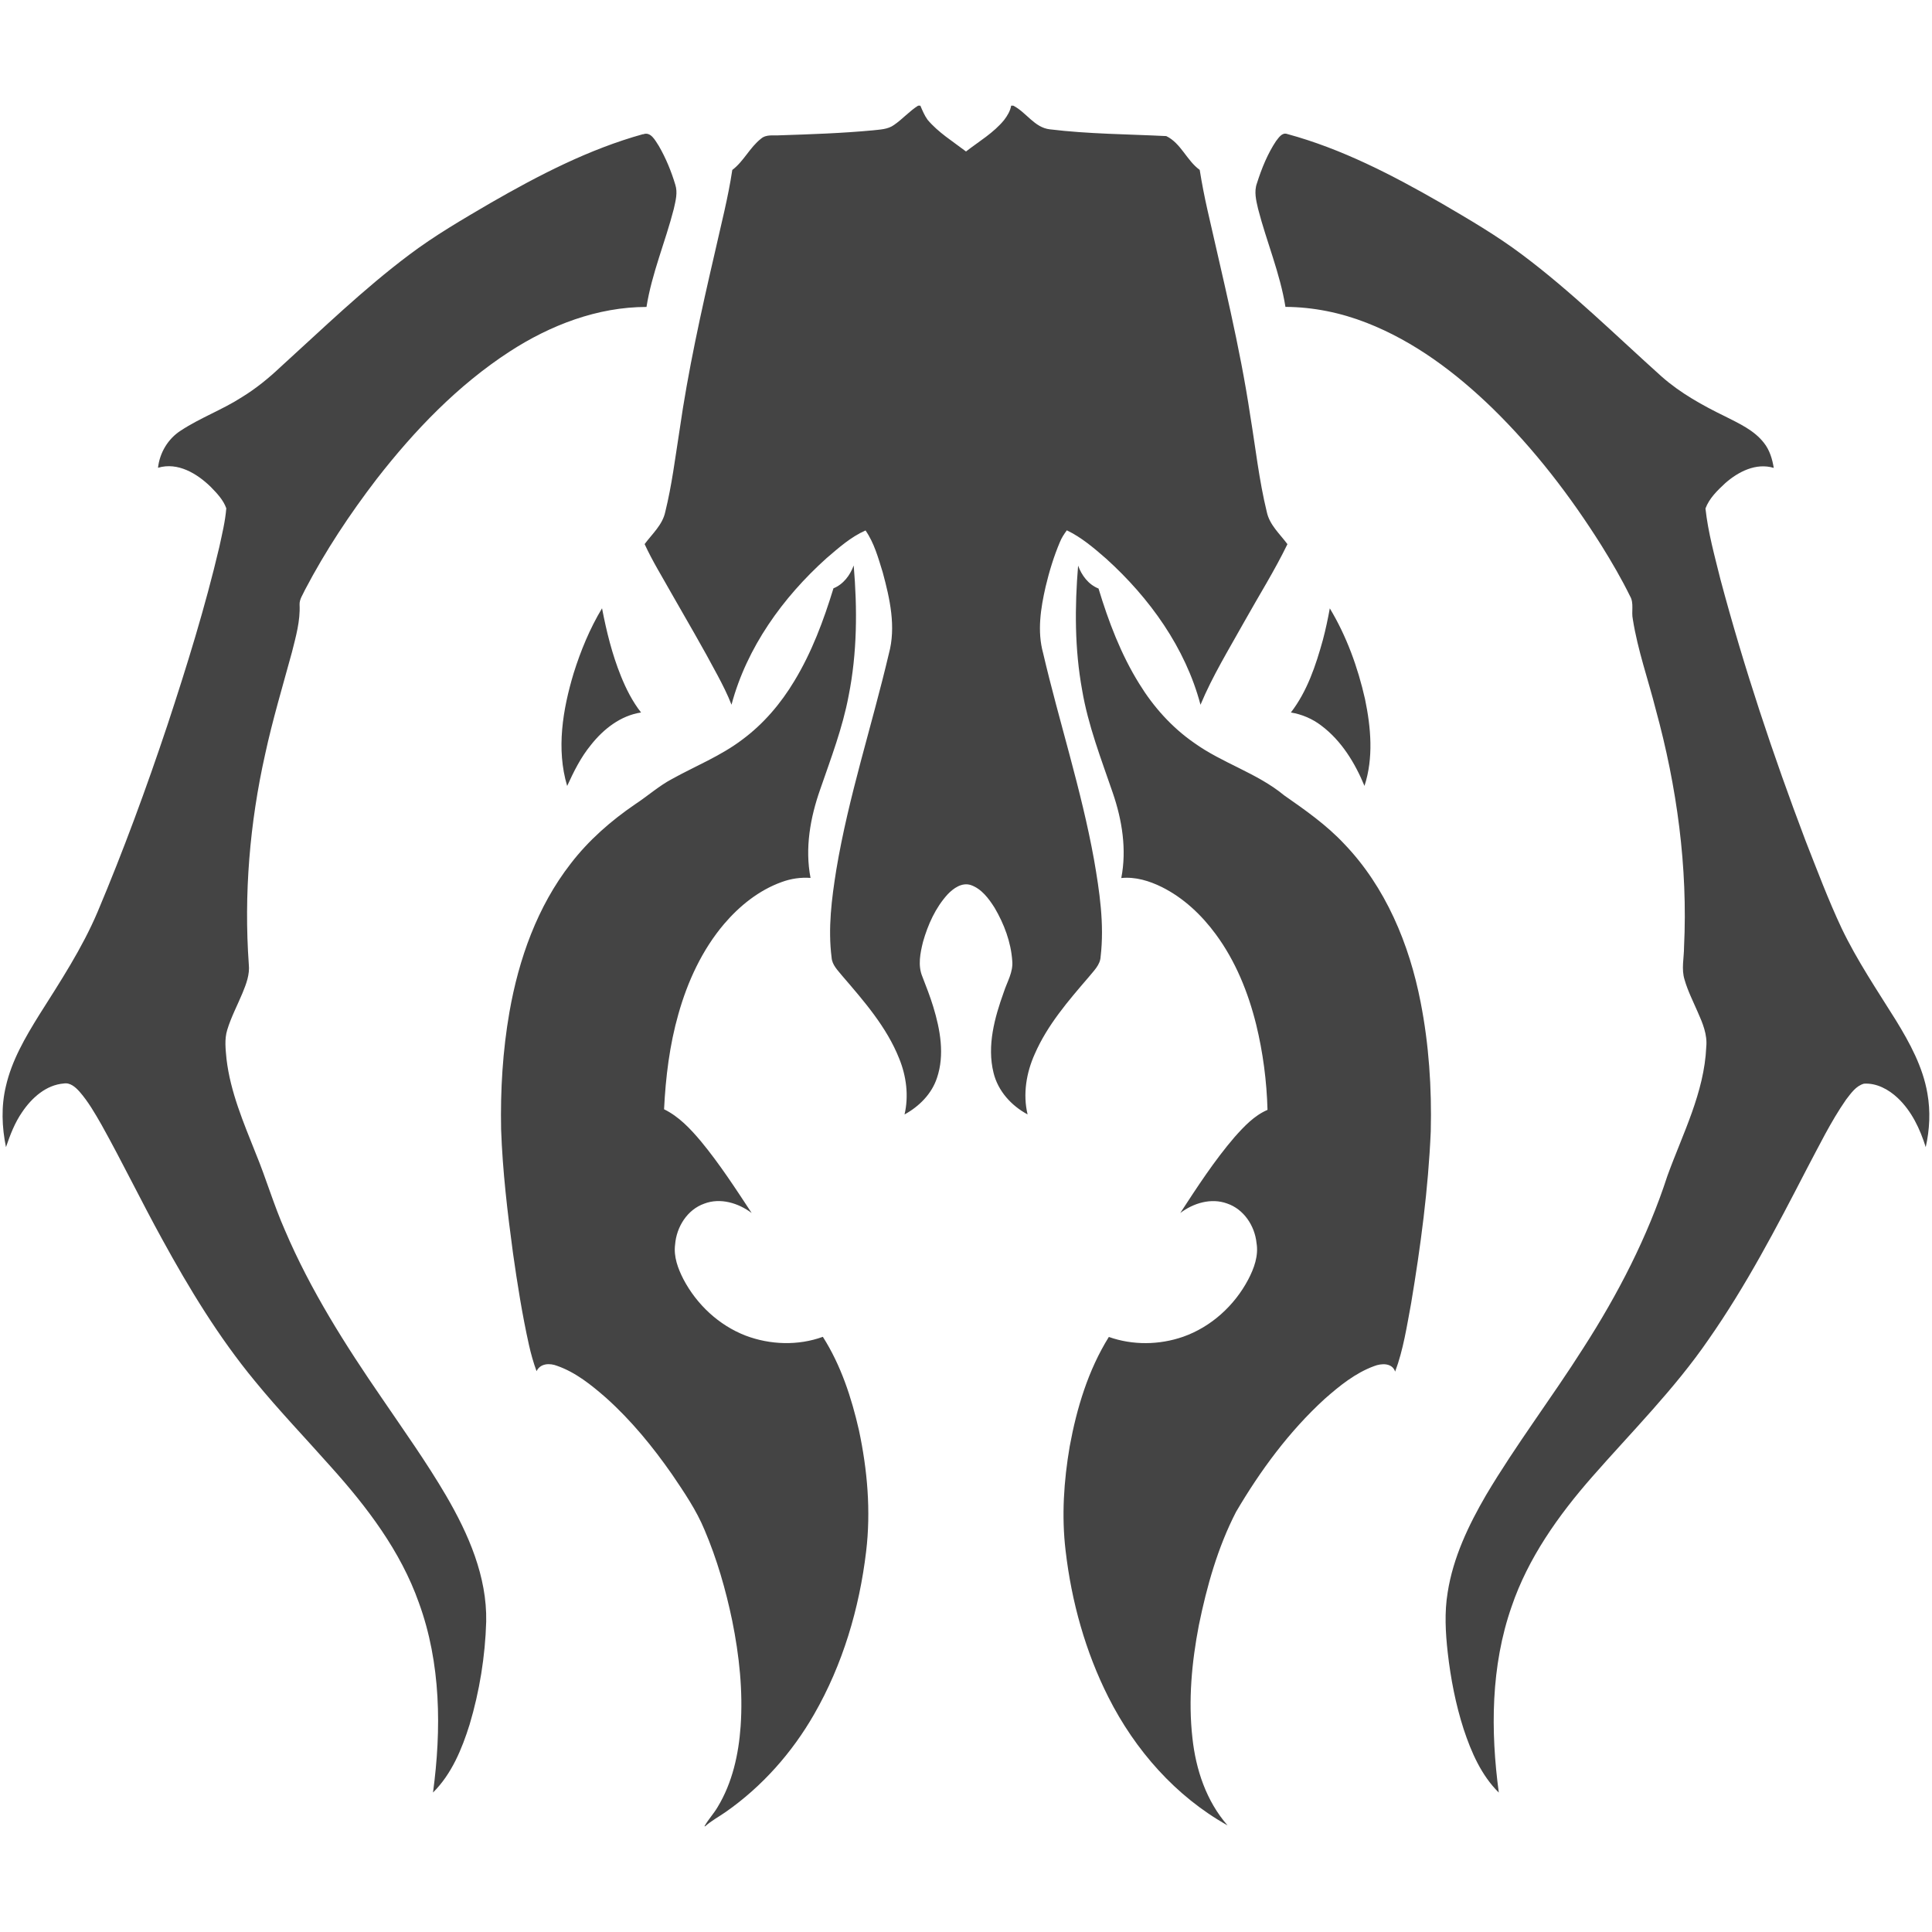
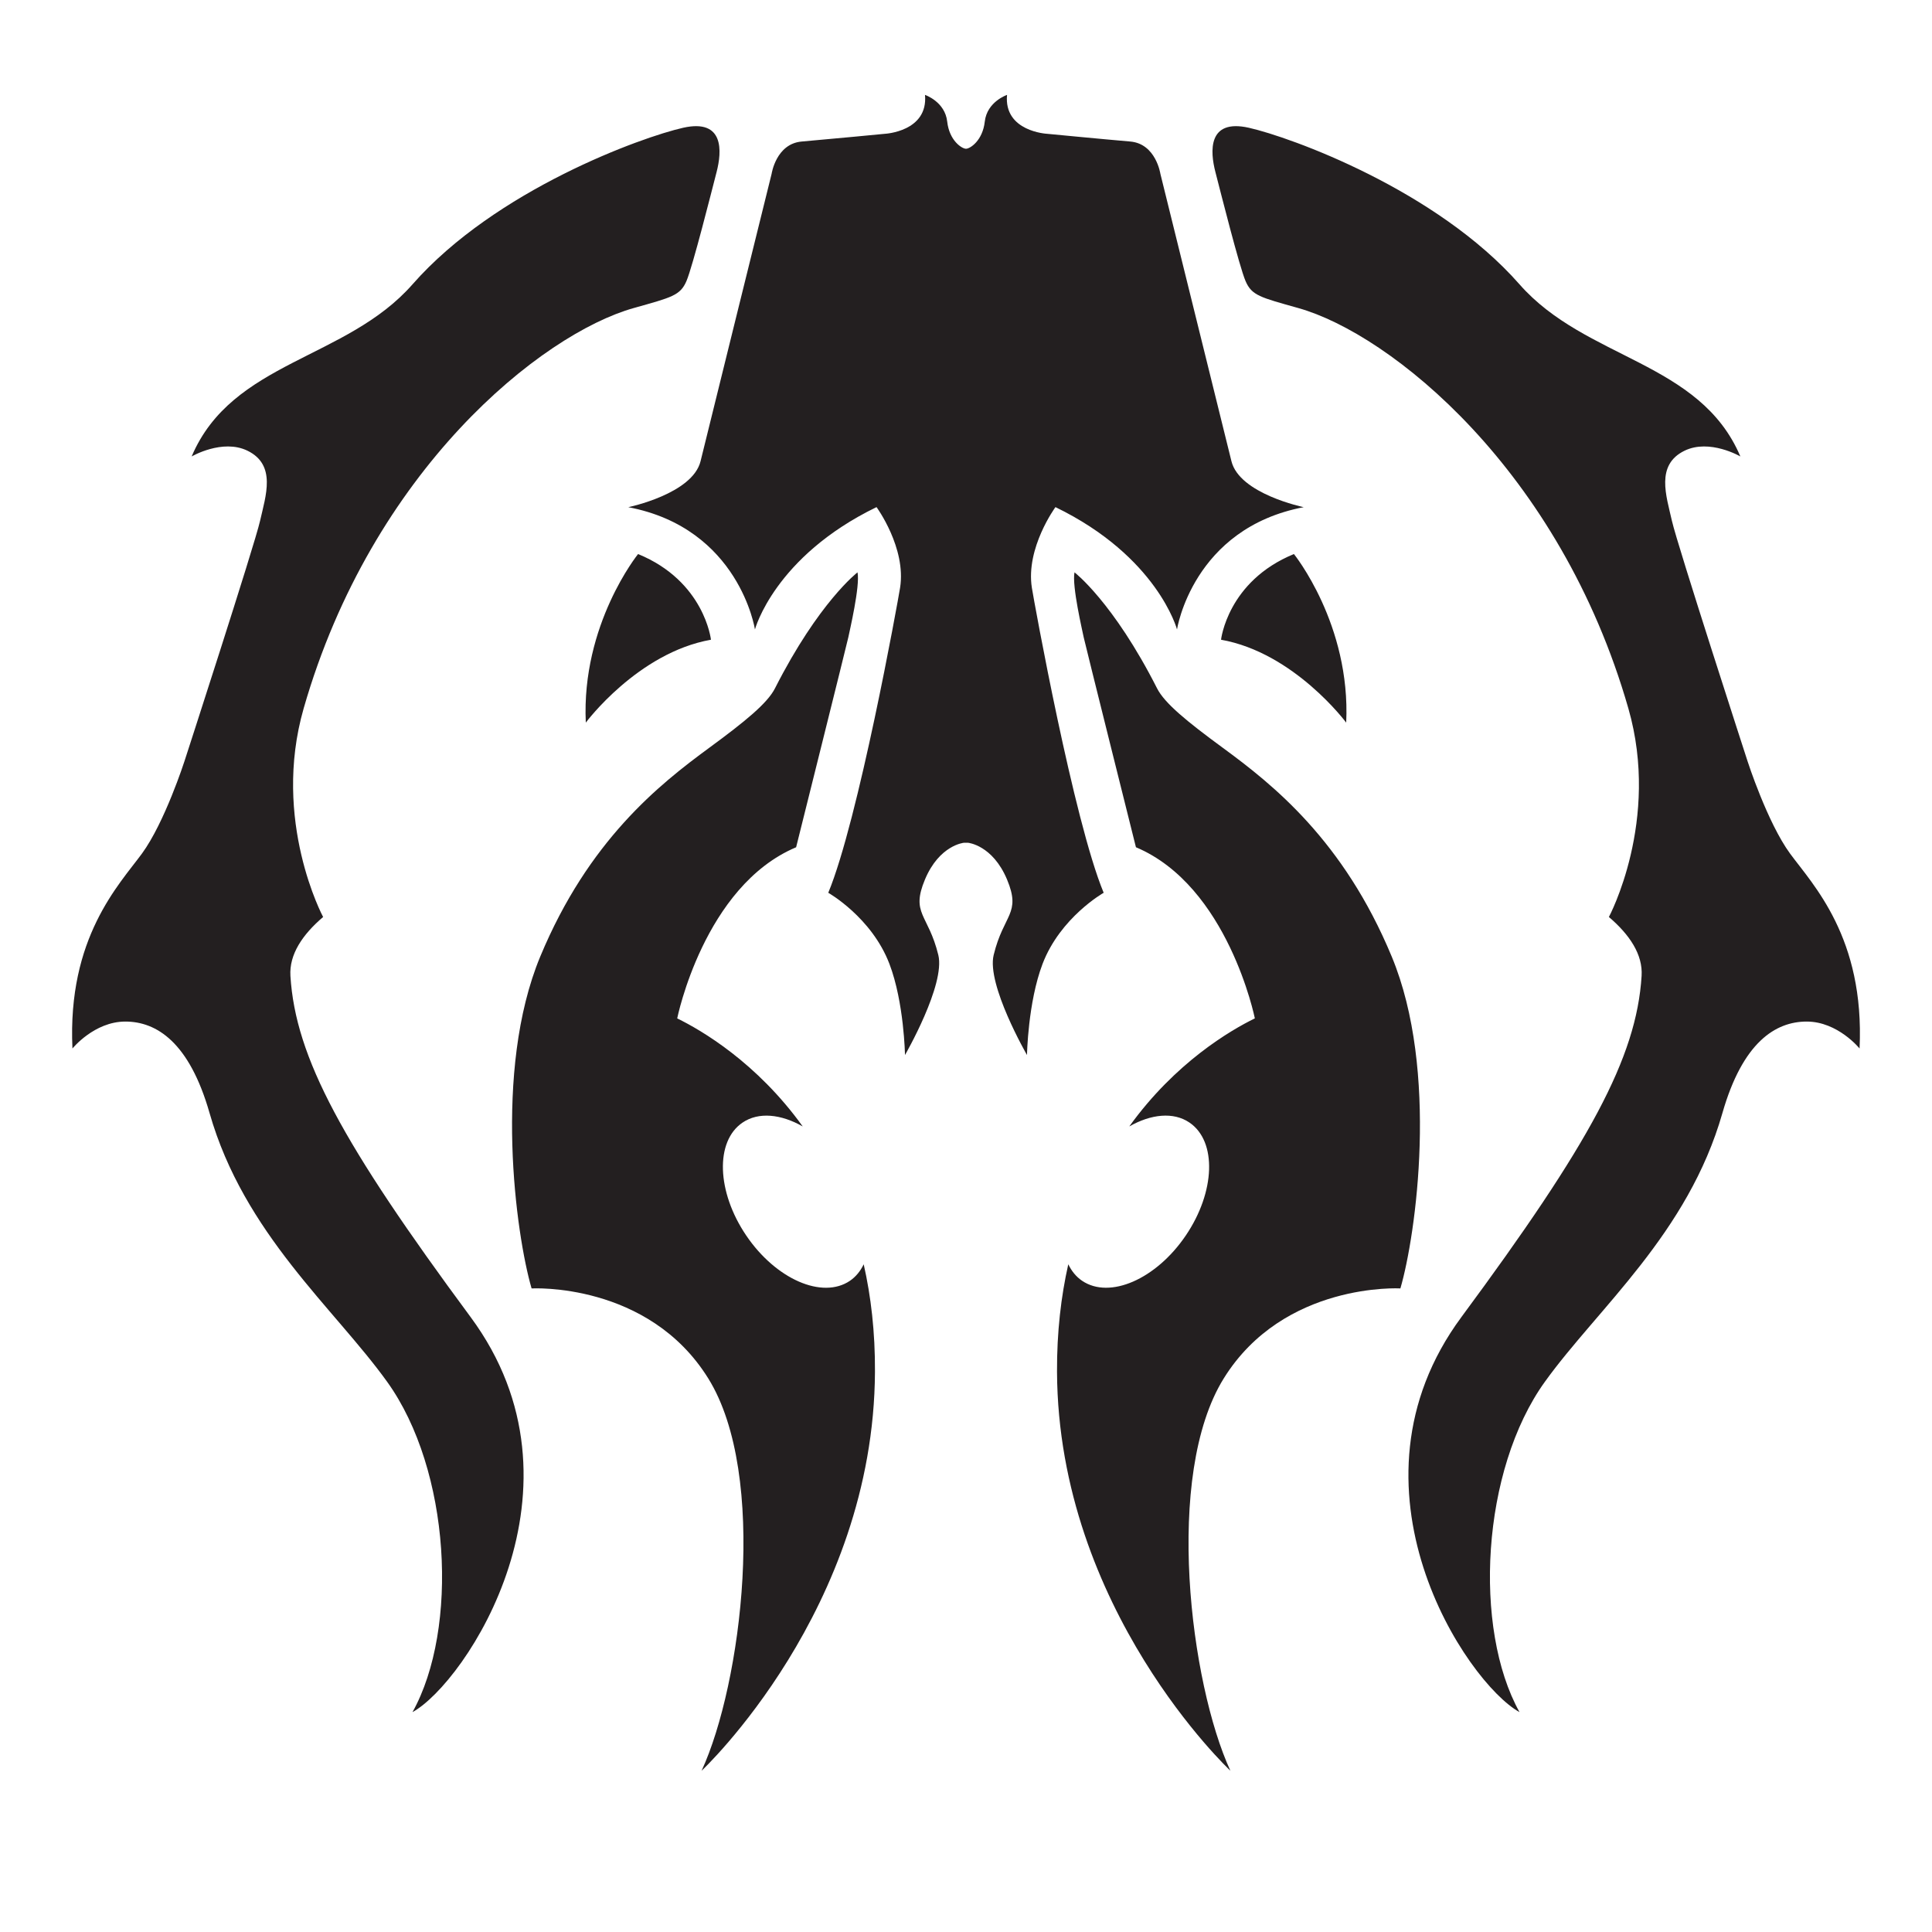
- <svg xmlns="http://www.w3.org/2000/svg" version="1.1" width="32" height="32" viewBox="0 0 32 32">
-   <path fill="#444" d="M15.208 1.75h0.036c0.034 0.080 0.068 0.162 0.119 0.233 0.179 0.213 0.418 0.358 0.637 0.526 0.215-0.167 0.457-0.308 0.631-0.521 0.054-0.071 0.102-0.149 0.117-0.238h0.035c0.216 0.11 0.35 0.363 0.605 0.392 0.64 0.078 1.286 0.080 1.929 0.112 0.244 0.118 0.338 0.404 0.554 0.56 0.035 0.221 0.078 0.44 0.127 0.658 0.255 1.133 0.538 2.262 0.71 3.412 0.088 0.532 0.146 1.071 0.274 1.595 0.045 0.215 0.217 0.365 0.342 0.534-0.214 0.441-0.476 0.857-0.715 1.285-0.252 0.452-0.525 0.896-0.725 1.375-0.25-0.945-0.844-1.77-1.562-2.419-0.202-0.176-0.409-0.354-0.652-0.47-0.045 0.061-0.087 0.124-0.115 0.195-0.101 0.238-0.176 0.486-0.236 0.737-0.082 0.359-0.142 0.738-0.042 1.101 0.267 1.143 0.634 2.262 0.843 3.419 0.092 0.529 0.173 1.070 0.11 1.607-0.006 0.14-0.116 0.238-0.198 0.341-0.338 0.393-0.684 0.793-0.893 1.273-0.14 0.311-0.199 0.665-0.119 1.001-0.269-0.144-0.491-0.388-0.564-0.69-0.111-0.449 0.018-0.913 0.17-1.336 0.055-0.17 0.158-0.332 0.14-0.517-0.021-0.311-0.135-0.611-0.292-0.879-0.098-0.154-0.216-0.315-0.395-0.377-0.147-0.047-0.287 0.053-0.384 0.155-0.201 0.221-0.326 0.501-0.407 0.786-0.046 0.186-0.088 0.391-0.011 0.575 0.064 0.165 0.129 0.331 0.181 0.501 0.115 0.378 0.192 0.796 0.060 1.181-0.088 0.264-0.296 0.47-0.536 0.602 0.072-0.309 0.030-0.636-0.089-0.927-0.207-0.521-0.582-0.949-0.943-1.369-0.073-0.091-0.168-0.18-0.176-0.303-0.062-0.485 0.001-0.975 0.078-1.455 0.202-1.212 0.589-2.382 0.87-3.576 0.122-0.447 0.017-0.912-0.101-1.348-0.074-0.239-0.141-0.487-0.285-0.695-0.245 0.108-0.447 0.289-0.648 0.461-0.723 0.65-1.319 1.477-1.572 2.425-0.065-0.167-0.146-0.327-0.23-0.485-0.245-0.462-0.51-0.913-0.769-1.367-0.15-0.268-0.312-0.529-0.44-0.808 0.125-0.169 0.297-0.319 0.342-0.534 0.109-0.441 0.164-0.893 0.235-1.342 0.142-0.995 0.36-1.978 0.587-2.957 0.101-0.453 0.219-0.904 0.288-1.364 0.19-0.143 0.289-0.372 0.476-0.518 0.087-0.076 0.208-0.048 0.313-0.056 0.513-0.017 1.027-0.034 1.538-0.082 0.119-0.014 0.249-0.015 0.351-0.089 0.142-0.097 0.256-0.23 0.403-0.322zM10.651 2.222c-0.897 0.249-1.729 0.681-2.533 1.144-0.458 0.268-0.918 0.535-1.342 0.855-0.754 0.566-1.431 1.223-2.128 1.856-0.197 0.186-0.409 0.359-0.641 0.501-0.324 0.209-0.691 0.342-1.013 0.554-0.212 0.136-0.349 0.367-0.377 0.616 0.328-0.099 0.65 0.097 0.876 0.319 0.101 0.104 0.206 0.213 0.255 0.352-0.017 0.216-0.070 0.428-0.115 0.639-0.235 0.998-0.539 1.978-0.86 2.952-0.349 1.045-0.729 2.080-1.157 3.095-0.257 0.605-0.619 1.155-0.969 1.709-0.229 0.369-0.453 0.752-0.55 1.18-0.079 0.33-0.066 0.675 0.002 1.006 0.069-0.203 0.146-0.405 0.269-0.582 0.158-0.234 0.396-0.449 0.689-0.472 0.107-0.018 0.194 0.062 0.26 0.135 0.145 0.166 0.255 0.358 0.364 0.548 0.349 0.626 0.661 1.272 1.007 1.9 0.448 0.818 0.935 1.62 1.53 2.341 0.401 0.491 0.841 0.949 1.261 1.423 0.599 0.666 1.156 1.398 1.458 2.251 0.367 1.003 0.376 2.098 0.235 3.146 0.308-0.306 0.478-0.718 0.606-1.126 0.165-0.553 0.258-1.129 0.275-1.705 0.015-0.746-0.294-1.451-0.663-2.084-0.326-0.557-0.702-1.083-1.065-1.617-0.607-0.882-1.184-1.792-1.605-2.78-0.185-0.418-0.312-0.858-0.486-1.279-0.2-0.504-0.418-1.012-0.482-1.556-0.015-0.161-0.037-0.328 0.012-0.486 0.064-0.211 0.168-0.406 0.252-0.608 0.062-0.15 0.123-0.31 0.105-0.475-0.083-1.165 0.015-2.34 0.27-3.479 0.123-0.57 0.291-1.129 0.444-1.691 0.065-0.258 0.14-0.52 0.127-0.789-0.004-0.091 0.056-0.168 0.091-0.248 0.338-0.645 0.742-1.254 1.185-1.832 0.626-0.805 1.344-1.554 2.203-2.112 0.673-0.437 1.456-0.739 2.267-0.739 0.088-0.557 0.313-1.079 0.452-1.623 0.029-0.131 0.068-0.27 0.025-0.402-0.067-0.223-0.156-0.44-0.273-0.642-0.059-0.088-0.132-0.244-0.262-0.192zM21.138 2.332c-0.143 0.215-0.241 0.457-0.319 0.703-0.051 0.139-0.013 0.287 0.019 0.425 0.14 0.544 0.364 1.066 0.453 1.623 0.459 0.002 0.916 0.096 1.343 0.263 0.791 0.308 1.481 0.829 2.086 1.416 0.694 0.678 1.289 1.453 1.805 2.273 0.169 0.272 0.332 0.55 0.473 0.838 0.070 0.117 0.019 0.257 0.047 0.385 0.080 0.509 0.254 0.997 0.38 1.495 0.35 1.277 0.532 2.606 0.468 3.932-0 0.18-0.047 0.366 0.009 0.543 0.053 0.185 0.141 0.357 0.217 0.533 0.081 0.182 0.163 0.375 0.142 0.58-0.033 0.756-0.391 1.438-0.644 2.136-0.328 1.010-0.819 1.96-1.393 2.852-0.521 0.822-1.113 1.597-1.61 2.434-0.291 0.5-0.546 1.035-0.636 1.612-0.055 0.33-0.036 0.667 0.001 0.998 0.049 0.43 0.131 0.856 0.264 1.268 0.126 0.381 0.292 0.764 0.582 1.050-0.138-1.025-0.133-2.095 0.212-3.081 0.274-0.806 0.775-1.51 1.331-2.145 0.656-0.749 1.366-1.456 1.931-2.279 0.621-0.888 1.123-1.85 1.619-2.81 0.209-0.393 0.404-0.796 0.658-1.162 0.081-0.104 0.164-0.229 0.298-0.265 0.209-0.013 0.406 0.095 0.555 0.234 0.233 0.218 0.373 0.516 0.467 0.817 0.066-0.291 0.080-0.595 0.028-0.889-0.075-0.439-0.292-0.837-0.522-1.212-0.312-0.5-0.644-0.991-0.899-1.524-0.223-0.474-0.407-0.966-0.599-1.454-0.537-1.418-1.017-2.859-1.408-4.324-0.096-0.388-0.205-0.777-0.248-1.175 0.062-0.168 0.197-0.298 0.326-0.418 0.216-0.191 0.512-0.343 0.805-0.254-0.024-0.146-0.067-0.292-0.159-0.41-0.163-0.213-0.414-0.325-0.646-0.443-0.372-0.181-0.739-0.384-1.051-0.659-0.761-0.683-1.49-1.405-2.31-2.019-0.425-0.32-0.885-0.587-1.343-0.855-0.809-0.465-1.647-0.9-2.551-1.145-0.084-0.029-0.139 0.061-0.183 0.117zM13.804 9.747c-0.163 0.531-0.358 1.056-0.647 1.532-0.223 0.372-0.509 0.709-0.858 0.968-0.357 0.272-0.777 0.439-1.168 0.655-0.218 0.116-0.403 0.282-0.608 0.417-0.402 0.274-0.773 0.598-1.070 0.985-0.553 0.71-0.861 1.58-1.015 2.459-0.112 0.641-0.151 1.294-0.138 1.944 0.024 0.687 0.105 1.371 0.197 2.051 0.072 0.507 0.152 1.013 0.263 1.513 0.033 0.149 0.074 0.296 0.127 0.44 0.062-0.131 0.219-0.136 0.339-0.089 0.31 0.108 0.57 0.319 0.814 0.532 0.417 0.374 0.773 0.81 1.093 1.269 0.198 0.293 0.4 0.588 0.536 0.916 0.206 0.484 0.352 0.991 0.459 1.506 0.116 0.574 0.18 1.163 0.139 1.749-0.033 0.464-0.137 0.934-0.38 1.335-0.065 0.112-0.156 0.206-0.219 0.32h0.012c0.104-0.094 0.229-0.159 0.343-0.239 0.6-0.42 1.096-0.98 1.46-1.614 0.475-0.825 0.751-1.756 0.863-2.7 0.080-0.669 0.021-1.349-0.119-2.006-0.123-0.54-0.299-1.078-0.598-1.548-0.41 0.149-0.872 0.134-1.279-0.020-0.443-0.171-0.811-0.516-1.031-0.935-0.090-0.176-0.164-0.373-0.137-0.575 0.023-0.29 0.201-0.577 0.483-0.676 0.267-0.102 0.565-0.010 0.785 0.155-0.267-0.405-0.531-0.813-0.84-1.187-0.174-0.207-0.365-0.411-0.611-0.531 0.026-0.531 0.091-1.063 0.237-1.576 0.152-0.54 0.393-1.064 0.758-1.494 0.257-0.301 0.578-0.559 0.954-0.694 0.152-0.056 0.315-0.080 0.477-0.068-0.095-0.492-0.005-0.998 0.16-1.466 0.176-0.511 0.371-1.018 0.471-1.551 0.142-0.71 0.145-1.439 0.084-2.158-0.060 0.163-0.172 0.313-0.337 0.379zM17.857 9.367c-0.057 0.686-0.058 1.381 0.066 2.060 0.099 0.588 0.316 1.144 0.508 1.705 0.155 0.451 0.233 0.938 0.141 1.411 0.233-0.024 0.464 0.047 0.671 0.149 0.359 0.179 0.658 0.461 0.894 0.782 0.327 0.443 0.537 0.963 0.669 1.495 0.113 0.463 0.175 0.938 0.188 1.414-0.22 0.094-0.388 0.274-0.544 0.449-0.337 0.392-0.619 0.827-0.901 1.259 0.217-0.164 0.511-0.254 0.776-0.157 0.277 0.094 0.458 0.37 0.487 0.654 0.036 0.212-0.041 0.421-0.138 0.606-0.228 0.432-0.615 0.784-1.078 0.947-0.394 0.137-0.835 0.143-1.23 0.003-0.342 0.549-0.532 1.179-0.648 1.811-0.098 0.571-0.137 1.155-0.068 1.732 0.098 0.84 0.327 1.669 0.709 2.425 0.44 0.873 1.114 1.642 1.973 2.122-0.352-0.402-0.526-0.926-0.582-1.45-0.070-0.623-0.011-1.253 0.107-1.866 0.132-0.646 0.313-1.289 0.616-1.877 0.402-0.684 0.879-1.332 1.466-1.869 0.246-0.217 0.509-0.431 0.821-0.545 0.119-0.047 0.298-0.057 0.348 0.091 0.136-0.363 0.193-0.749 0.264-1.128 0.158-0.945 0.285-1.896 0.326-2.854 0.017-0.715-0.030-1.433-0.168-2.136-0.187-0.962-0.58-1.909-1.266-2.623-0.293-0.313-0.645-0.56-0.995-0.804-0.448-0.37-1.023-0.532-1.492-0.87-0.368-0.255-0.673-0.596-0.907-0.977-0.304-0.488-0.509-1.030-0.675-1.578-0.167-0.066-0.279-0.217-0.339-0.381zM22.026 10.075c-0.032 0.176-0.069 0.351-0.115 0.524-0.117 0.422-0.259 0.851-0.53 1.202 0.183 0.030 0.358 0.105 0.505 0.218 0.333 0.25 0.557 0.618 0.714 0.998 0.152-0.464 0.107-0.967 0.009-1.438-0.119-0.526-0.305-1.041-0.584-1.504zM9.971 10.076c-0.202 0.336-0.353 0.702-0.47 1.076-0.18 0.599-0.29 1.253-0.107 1.866 0.109-0.239 0.227-0.477 0.395-0.681 0.207-0.262 0.491-0.485 0.829-0.536-0.143-0.182-0.248-0.391-0.334-0.604-0.146-0.361-0.239-0.74-0.312-1.12z" />
+ <svg xmlns="http://www.w3.org/2000/svg" version="1.2" baseProfile="tiny" id="Layer_1" x="0px" y="0px" viewBox="0 0 100 100" overflow="visible" xml:space="preserve">
+   <path id="Golgari" fill="#231F20" d="M30.321,37.403c-0.238-5.089,2.706-8.726,2.706-8.726  c3.441,1.41,3.772,4.435,3.772,4.435C33.008,33.784,30.321,37.403,30.321,37.403 M32.803,15.944  c1.963-0.553,2.406-0.646,2.728-1.397c0.322-0.753,1.296-4.624,1.563-5.656  c0.266-1.032,0.412-2.759-1.734-2.278c-2.148,0.483-9.709,3.211-14.009,8.105  c-3.427,3.904-9.338,3.972-11.431,8.908c0,0,1.592-0.929,2.89-0.297  c1.509,0.736,0.942,2.337,0.652,3.625c-0.279,1.248-3.916,12.452-3.916,12.452  s-1.021,3.167-2.2,4.777c-1.181,1.61-3.864,4.347-3.596,10.087c0,0,1.127-1.394,2.737-1.394  c1.61,0,3.311,1.061,4.361,4.739c1.784,6.241,6.445,10.091,9.185,13.898  c3.299,4.583,3.724,12.787,1.318,17.106c2.748-1.514,9.52-11.64,3.007-20.449  c-6.623-8.955-9.063-13.417-9.326-17.657c-0.068-1.115,0.628-2.141,1.693-3.05  c0,0-2.676-4.984-1.008-10.795C19.26,24.325,28.025,17.286,32.803,15.944 M44.705,65.44  c-0.168,0.348-0.402,0.641-0.713,0.854c-1.428,0.967-3.83-0.079-5.364-2.339  c-1.536-2.262-1.622-4.882-0.194-5.85c0.83-0.564,1.99-0.441,3.115,0.2  c-2.377-3.306-5.236-4.977-6.497-5.593c0,0,1.379-6.844,6.155-8.858c0,0,2.643-10.583,2.703-10.871  c0.056-0.288,0.618-2.654,0.475-3.358c0,0-2.004,1.534-4.273,6.004  c-0.391,0.771-1.54,1.711-3.411,3.083c-2.579,1.893-6.243,4.792-8.739,10.802  c-2.447,5.897-1.253,14.414-0.447,17.175c0,0,6.039-0.344,9.146,4.66  c3.106,5.004,1.725,15.817-0.346,20.304c0,0,8.915-8.341,8.973-20.65  C45.299,68.942,45.081,67.098,44.705,65.44 M54.711,71.002c0.058,12.309,8.973,20.65,8.973,20.65  c-2.071-4.487-3.452-15.3-0.344-20.304c3.106-5.004,9.144-4.66,9.144-4.66  c0.807-2.76,2.001-11.278-0.448-17.175c-2.494-6.011-6.158-8.91-8.737-10.802  c-1.871-1.372-3.02-2.312-3.41-3.083c-2.267-4.469-4.273-6.004-4.273-6.004  c-0.142,0.704,0.42,3.07,0.475,3.358c0.059,0.288,2.705,10.871,2.705,10.871  c4.774,2.013,6.155,8.858,6.155,8.858c-1.262,0.616-4.122,2.287-6.499,5.593  c1.125-0.641,2.285-0.764,3.115-0.2c1.428,0.969,1.342,3.589-0.194,5.85  c-1.534,2.26-3.936,3.306-5.364,2.339c-0.312-0.212-0.546-0.506-0.715-0.854  C54.92,67.098,54.702,68.942,54.711,71.002 M69.679,37.403c0.238-5.089-2.706-8.726-2.706-8.726  c-3.441,1.41-3.772,4.435-3.772,4.435C66.99,33.784,69.679,37.403,69.679,37.403 M63.738,23.867  c-0.346-1.414-3.677-14.872-3.677-14.872s-0.23-1.552-1.554-1.669  c-1.324-0.113-4.314-0.401-4.314-0.401s-2.244-0.115-2.069-2.013c0,0-1.035,0.346-1.152,1.381  C50.862,7.279,50.213,7.699,49.999,7.699c-0.212,0-0.863-0.42-0.972-1.406  c-0.115-1.035-1.149-1.381-1.149-1.381c0.171,1.898-2.071,2.013-2.071,2.013  s-2.991,0.288-4.314,0.401c-1.324,0.117-1.554,1.669-1.554,1.669s-3.333,13.458-3.677,14.872  c-0.414,1.7-3.742,2.384-3.742,2.384c5.751,1.095,6.556,6.328,6.556,6.328  s1.008-3.767,6.293-6.331c0,0,1.547,2.109,1.219,4.174c-0.119,0.745-2.163,12.05-3.717,15.788  c0,0,2.245,1.268,3.166,3.682c0.76,1.997,0.805,4.716,0.805,4.716s2.1-3.637,1.725-5.177  c-0.519-2.127-1.437-2.127-0.69-3.911c0.747-1.783,2.013-1.898,2.013-1.898h0.218  c0,0,1.266,0.115,2.015,1.898c0.747,1.784-0.175,1.784-0.691,3.911  c-0.375,1.54,1.725,5.177,1.725,5.177s0.045-2.719,0.805-4.716  c0.922-2.415,3.164-3.682,3.164-3.682c-1.552-3.738-3.598-15.043-3.717-15.788  c-0.326-2.065,1.221-4.174,1.221-4.174c5.283,2.564,6.292,6.331,6.292,6.331  s0.807-5.233,6.558-6.328C67.48,26.251,64.152,25.567,63.738,23.867 M84.284,36.668  c1.667,5.811-1.008,10.795-1.008,10.795c1.064,0.909,1.763,1.936,1.693,3.05  c-0.263,4.241-2.705,8.703-9.326,17.657c-6.513,8.809,0.259,18.934,3.007,20.449  c-2.407-4.32-1.983-12.524,1.318-17.106c2.741-3.807,7.401-7.656,9.183-13.898  c1.052-3.679,2.755-4.739,4.363-4.739c1.612,0,2.737,1.394,2.737,1.394  c0.268-5.741-2.415-8.478-3.596-10.087c-1.179-1.61-2.2-4.777-2.2-4.777  s-3.637-11.204-3.918-12.452c-0.288-1.288-0.855-2.888,0.654-3.625  c1.298-0.632,2.89,0.297,2.89,0.297c-2.094-4.936-8.002-5.004-11.431-8.908  C74.35,9.824,66.787,7.096,64.64,6.613c-2.146-0.481-2.001,1.246-1.734,2.278  c0.266,1.032,1.241,4.903,1.563,5.656c0.322,0.751,0.765,0.845,2.728,1.397  C71.975,17.286,80.742,24.325,84.284,36.668" />
</svg>
